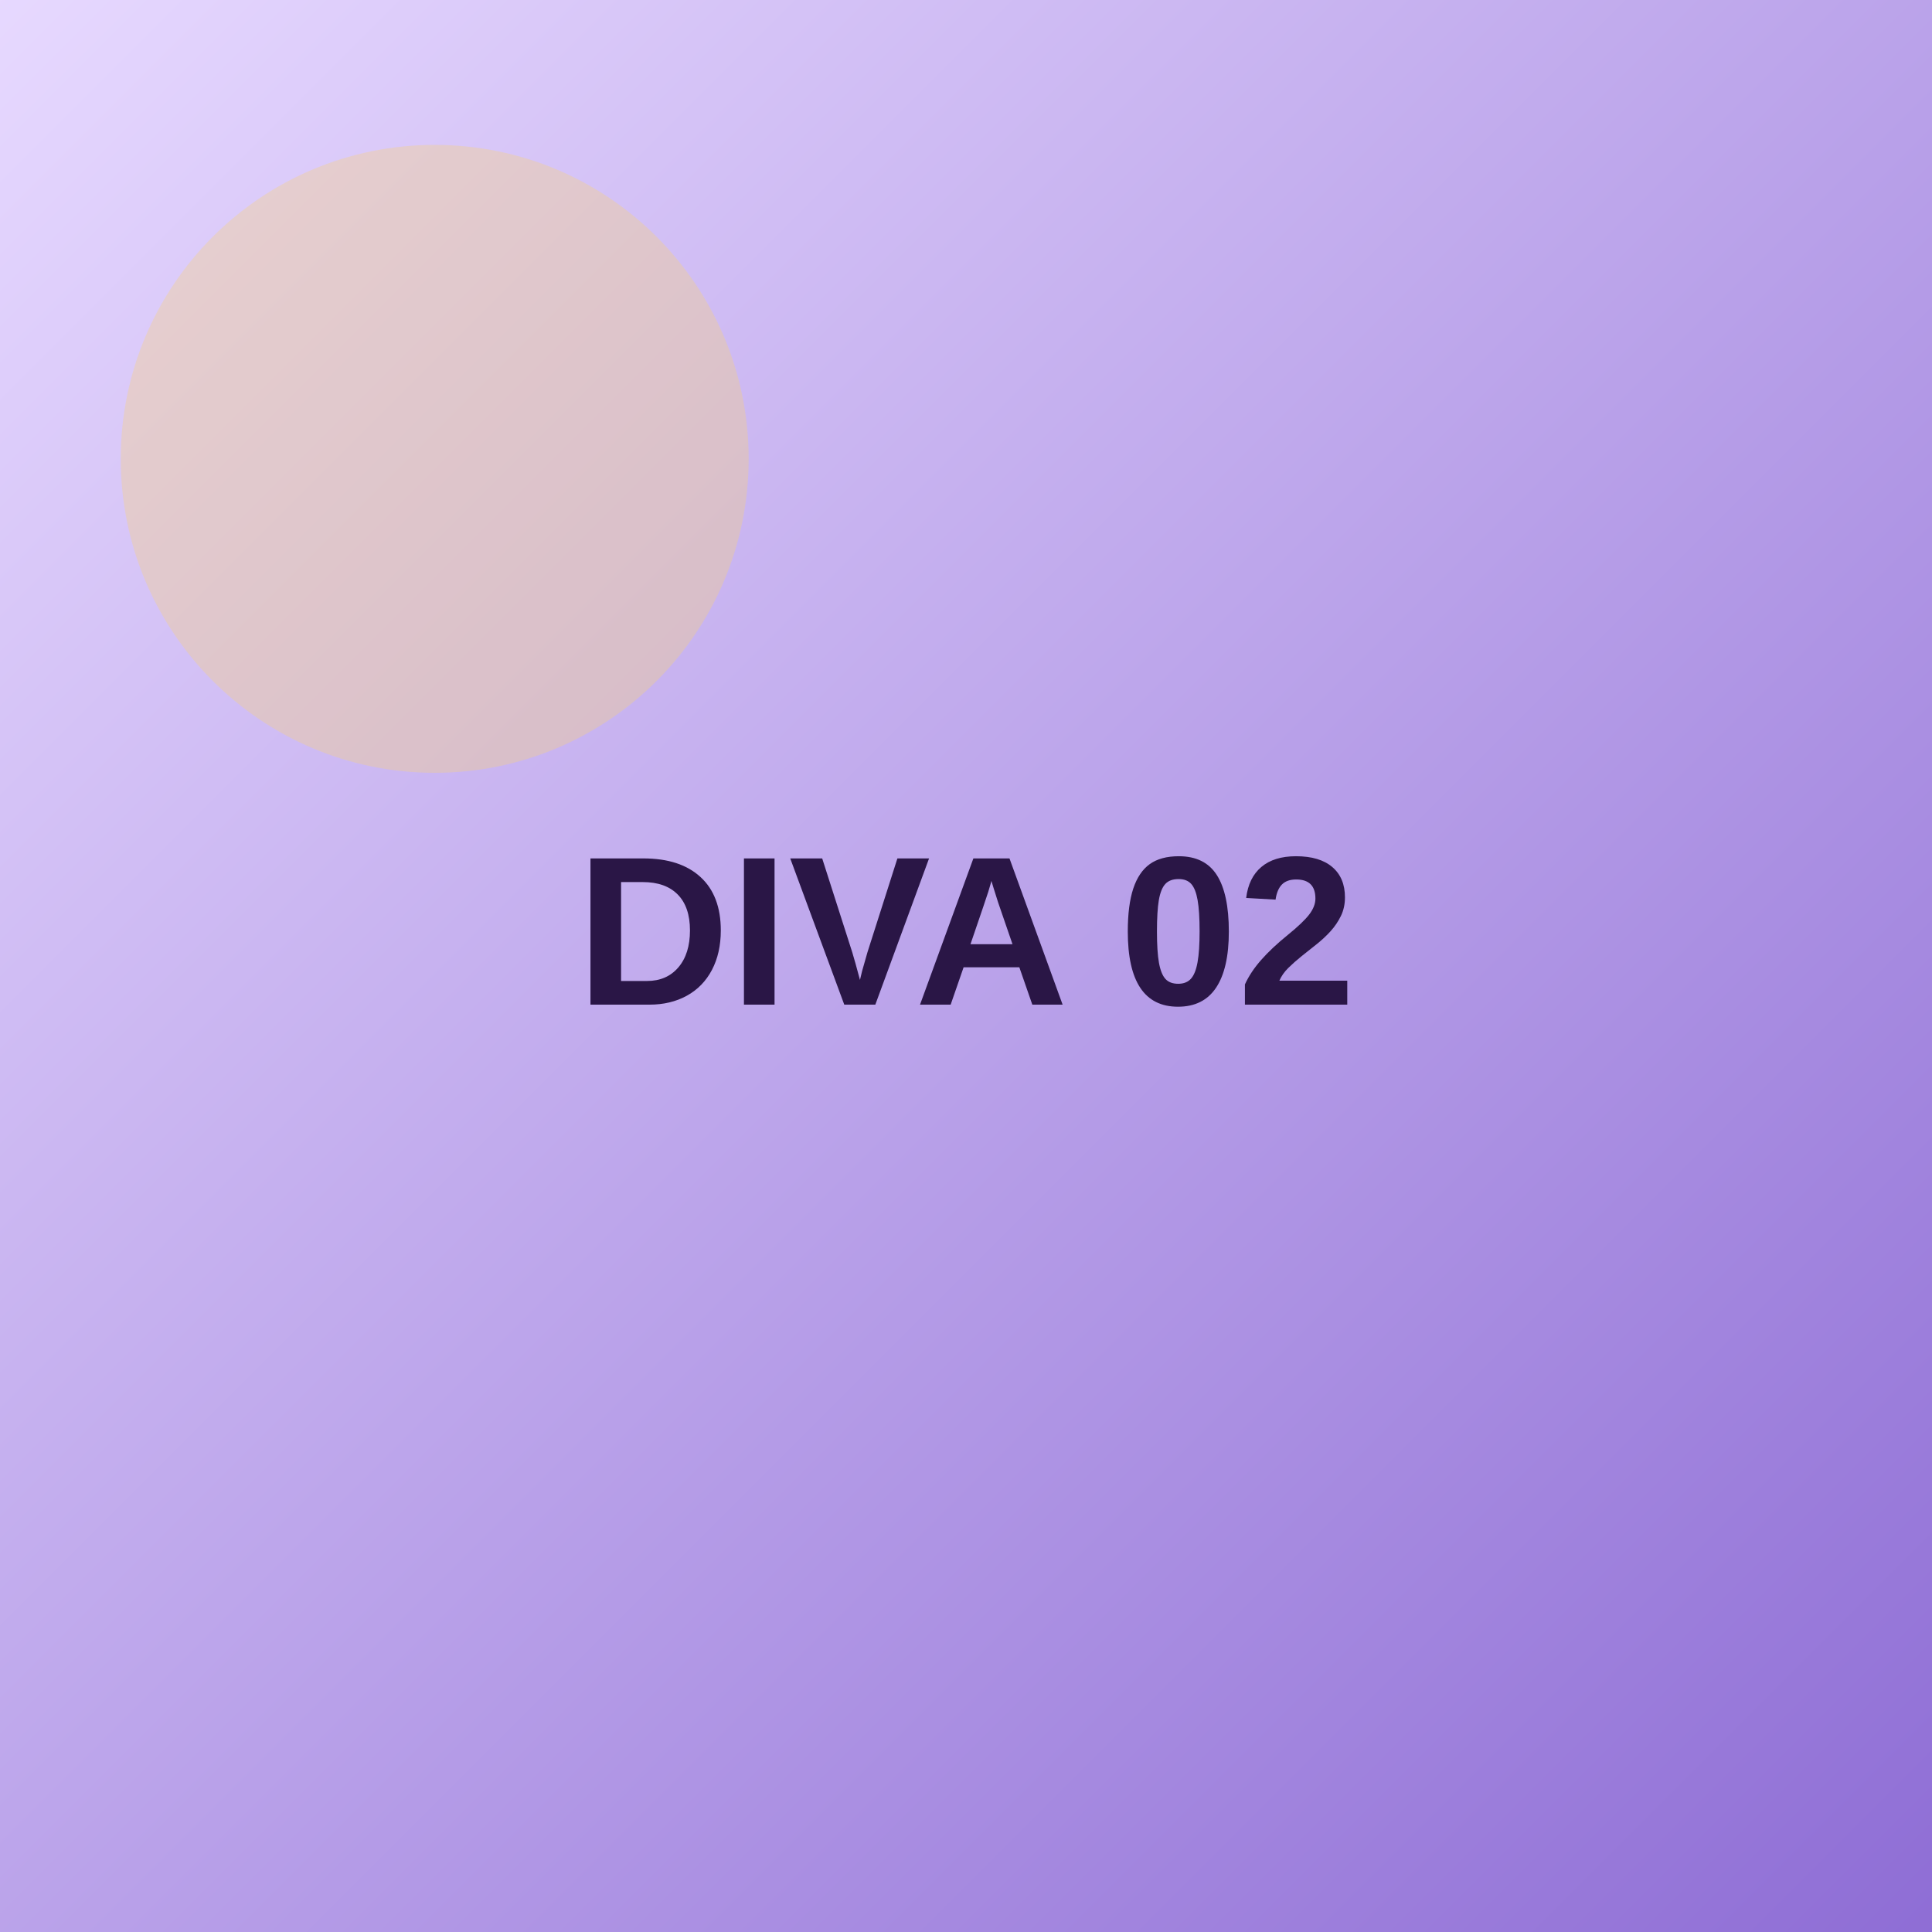
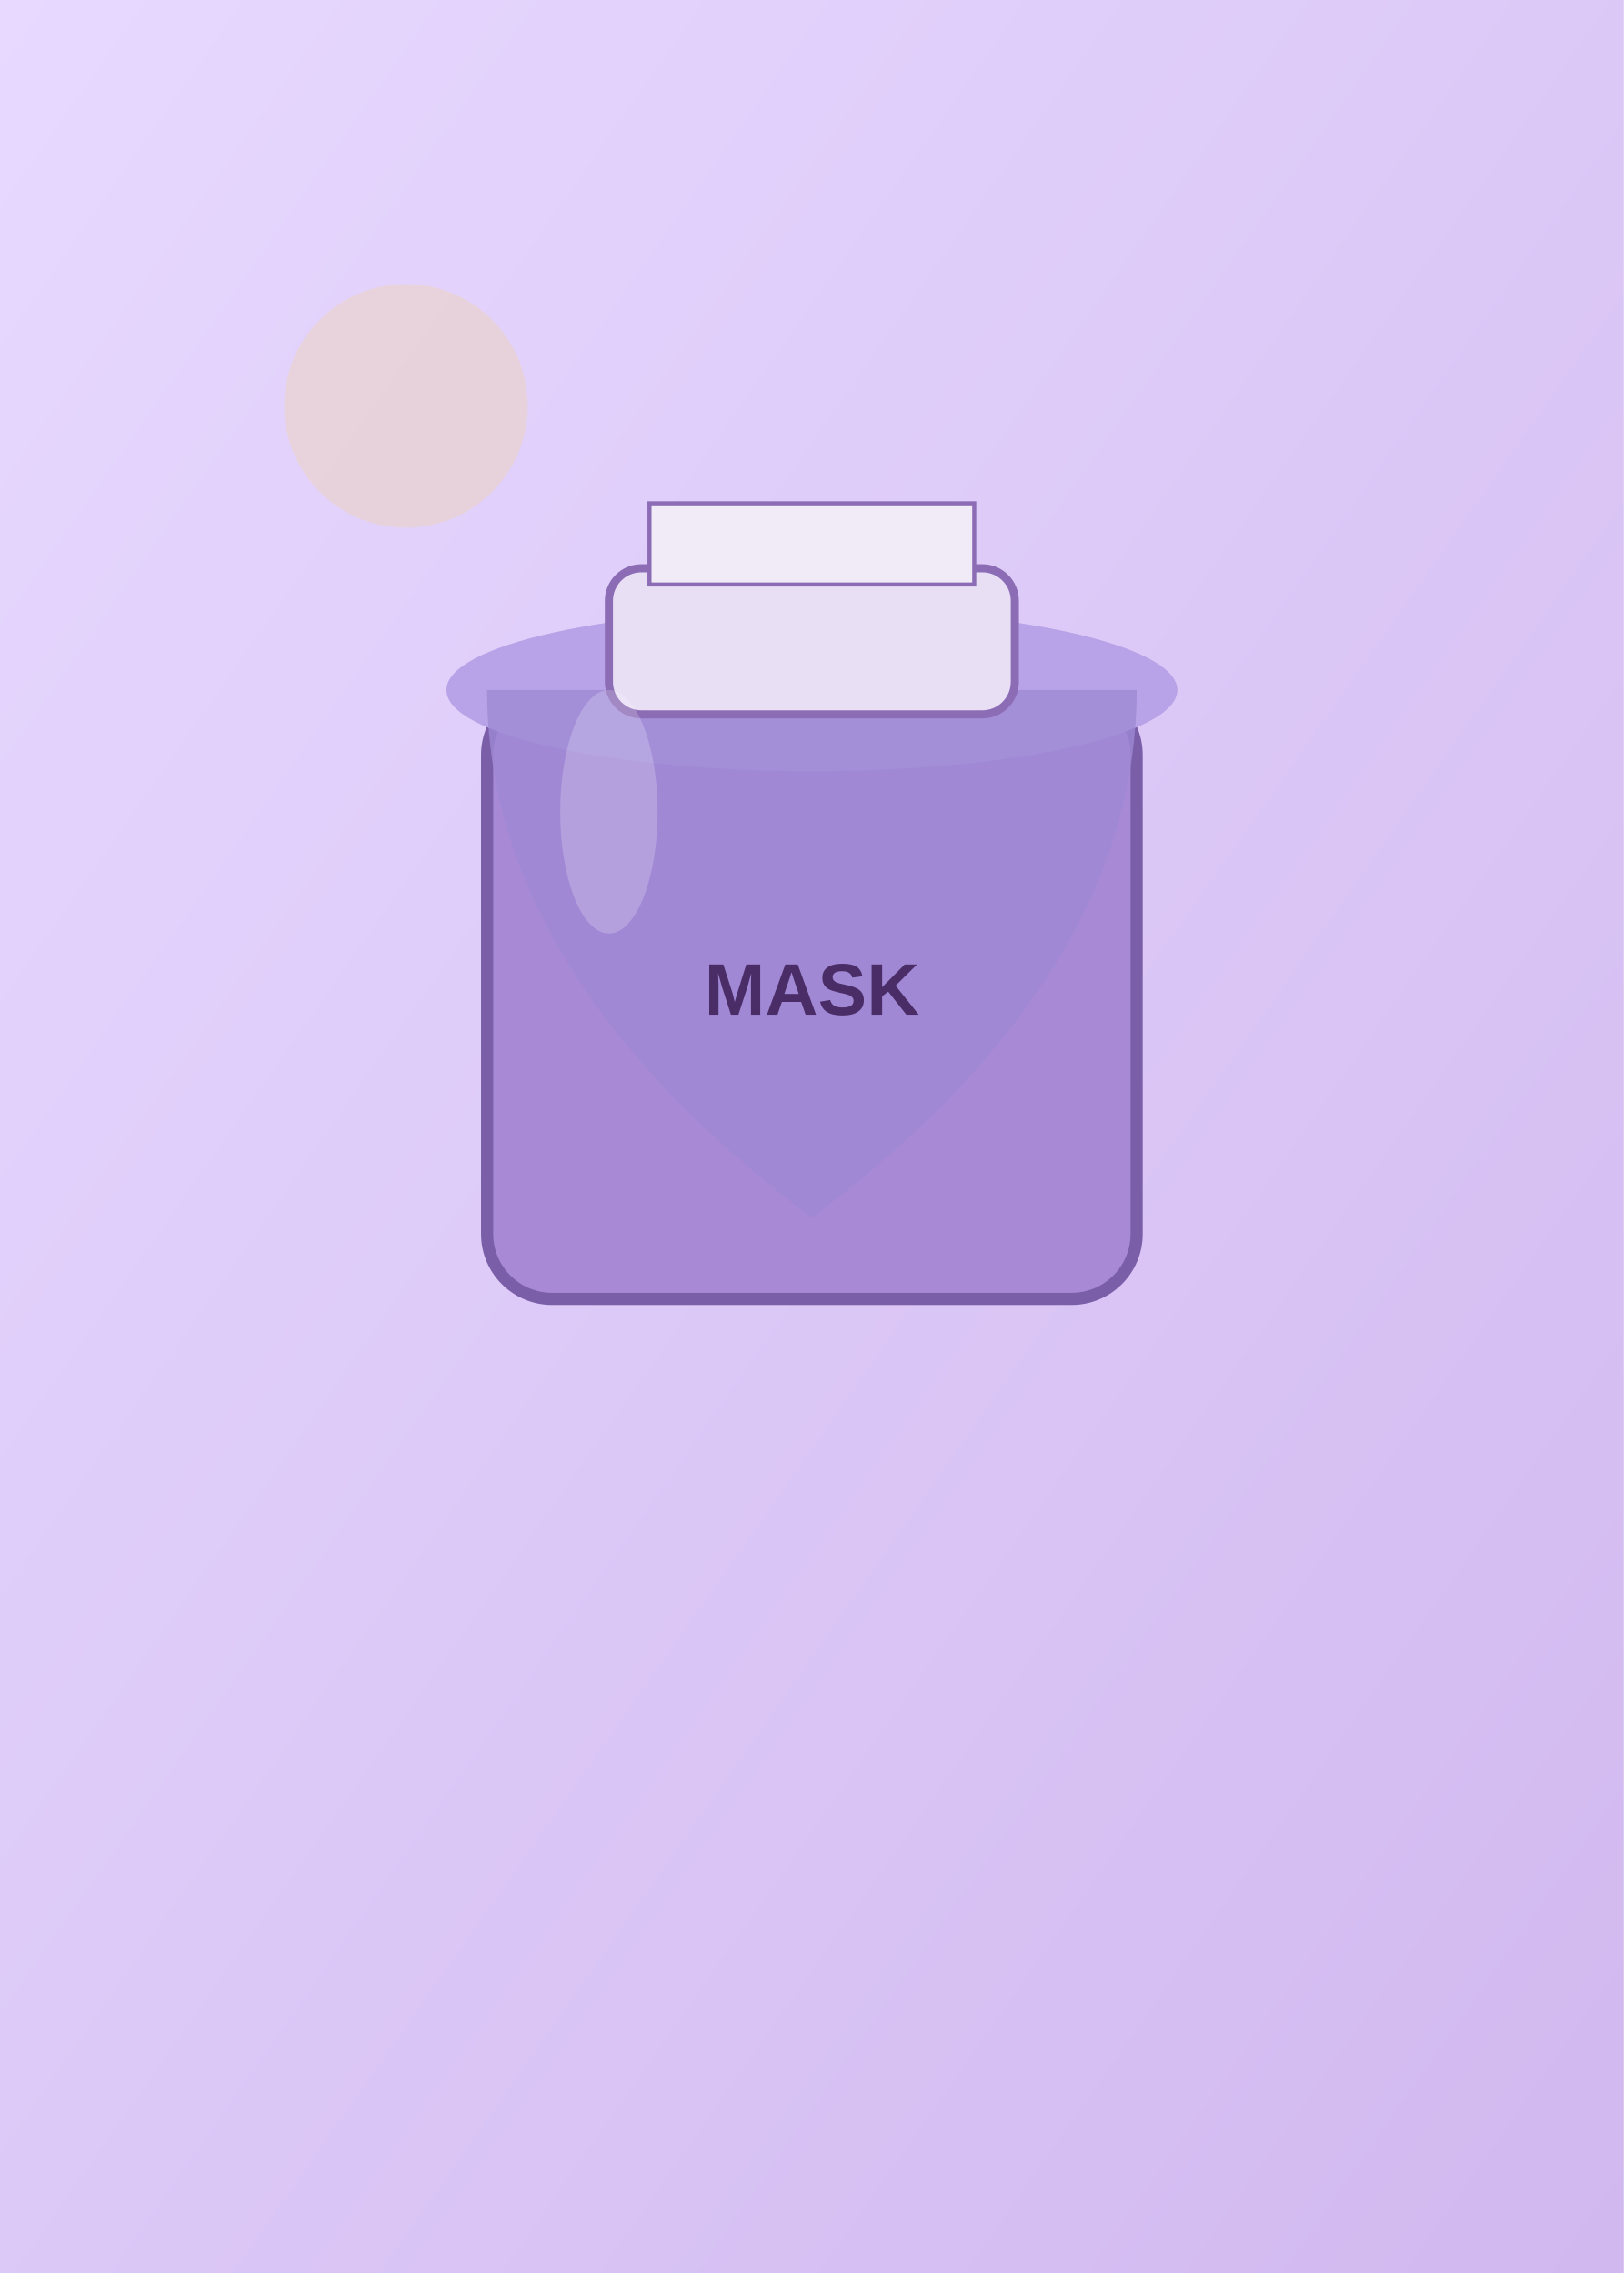
- <svg xmlns="http://www.w3.org/2000/svg" viewBox="0 0 800 800" role="img" aria-labelledby="t d">
+ <svg xmlns="http://www.w3.org/2000/svg" viewBox="0 0 200 280" role="img">
  <defs>
-     <linearGradient id="g" x1="0" y1="0" x2="1" y2="1">
+     <linearGradient id="bgGrad" x1="0" y1="0" x2="1" y2="1">
      <stop offset="0%" stop-color="#e7d9ff" />
-       <stop offset="100%" stop-color="#8e6dd5" />
+       <stop offset="100%" stop-color="#d1b8ef" />
    </linearGradient>
  </defs>
-   <rect width="800" height="800" fill="url(#g)" />
-   <circle cx="180" cy="190" r="130" fill="#f6d27d" opacity="0.35" />
-   <text x="50%" y="52%" text-anchor="middle" font-family="Arial, sans-serif" font-size="88" font-weight="700" fill="#2a1646">DIVA 02</text>
+   <rect width="200" height="280" fill="url(#bgGrad)" />
+   <circle cx="50" cy="50" r="15" fill="#f6d27d" opacity="0.25" />
+   <ellipse cx="100" cy="85" rx="45" ry="10" fill="#8b6cb5" opacity="0.3" />
+   <rect x="60" y="85" width="80" height="75" rx="8" fill="#a889d6" stroke="#7a5fa8" stroke-width="1.5" />
+   <ellipse cx="100" cy="85" rx="45" ry="10" fill="#b8a3e8" />
+   <path d="M 60 85 Q 60 120 100 150 Q 140 120 140 85" fill="#9d88d4" opacity="0.8" />
+   <rect x="75" y="70" width="50" height="18" rx="4" fill="#e8dff5" stroke="#8b6cb5" stroke-width="1" />
+   <rect x="80" y="62" width="40" height="10" fill="#f0ebf7" stroke="#8b6cb5" stroke-width="0.5" />
+   <text x="100" y="125" text-anchor="middle" font-family="Arial, sans-serif" font-size="9" font-weight="600" fill="#4a2d66">MASK</text>
+   <ellipse cx="75" cy="100" rx="6" ry="15" fill="white" opacity="0.2" />
</svg>
